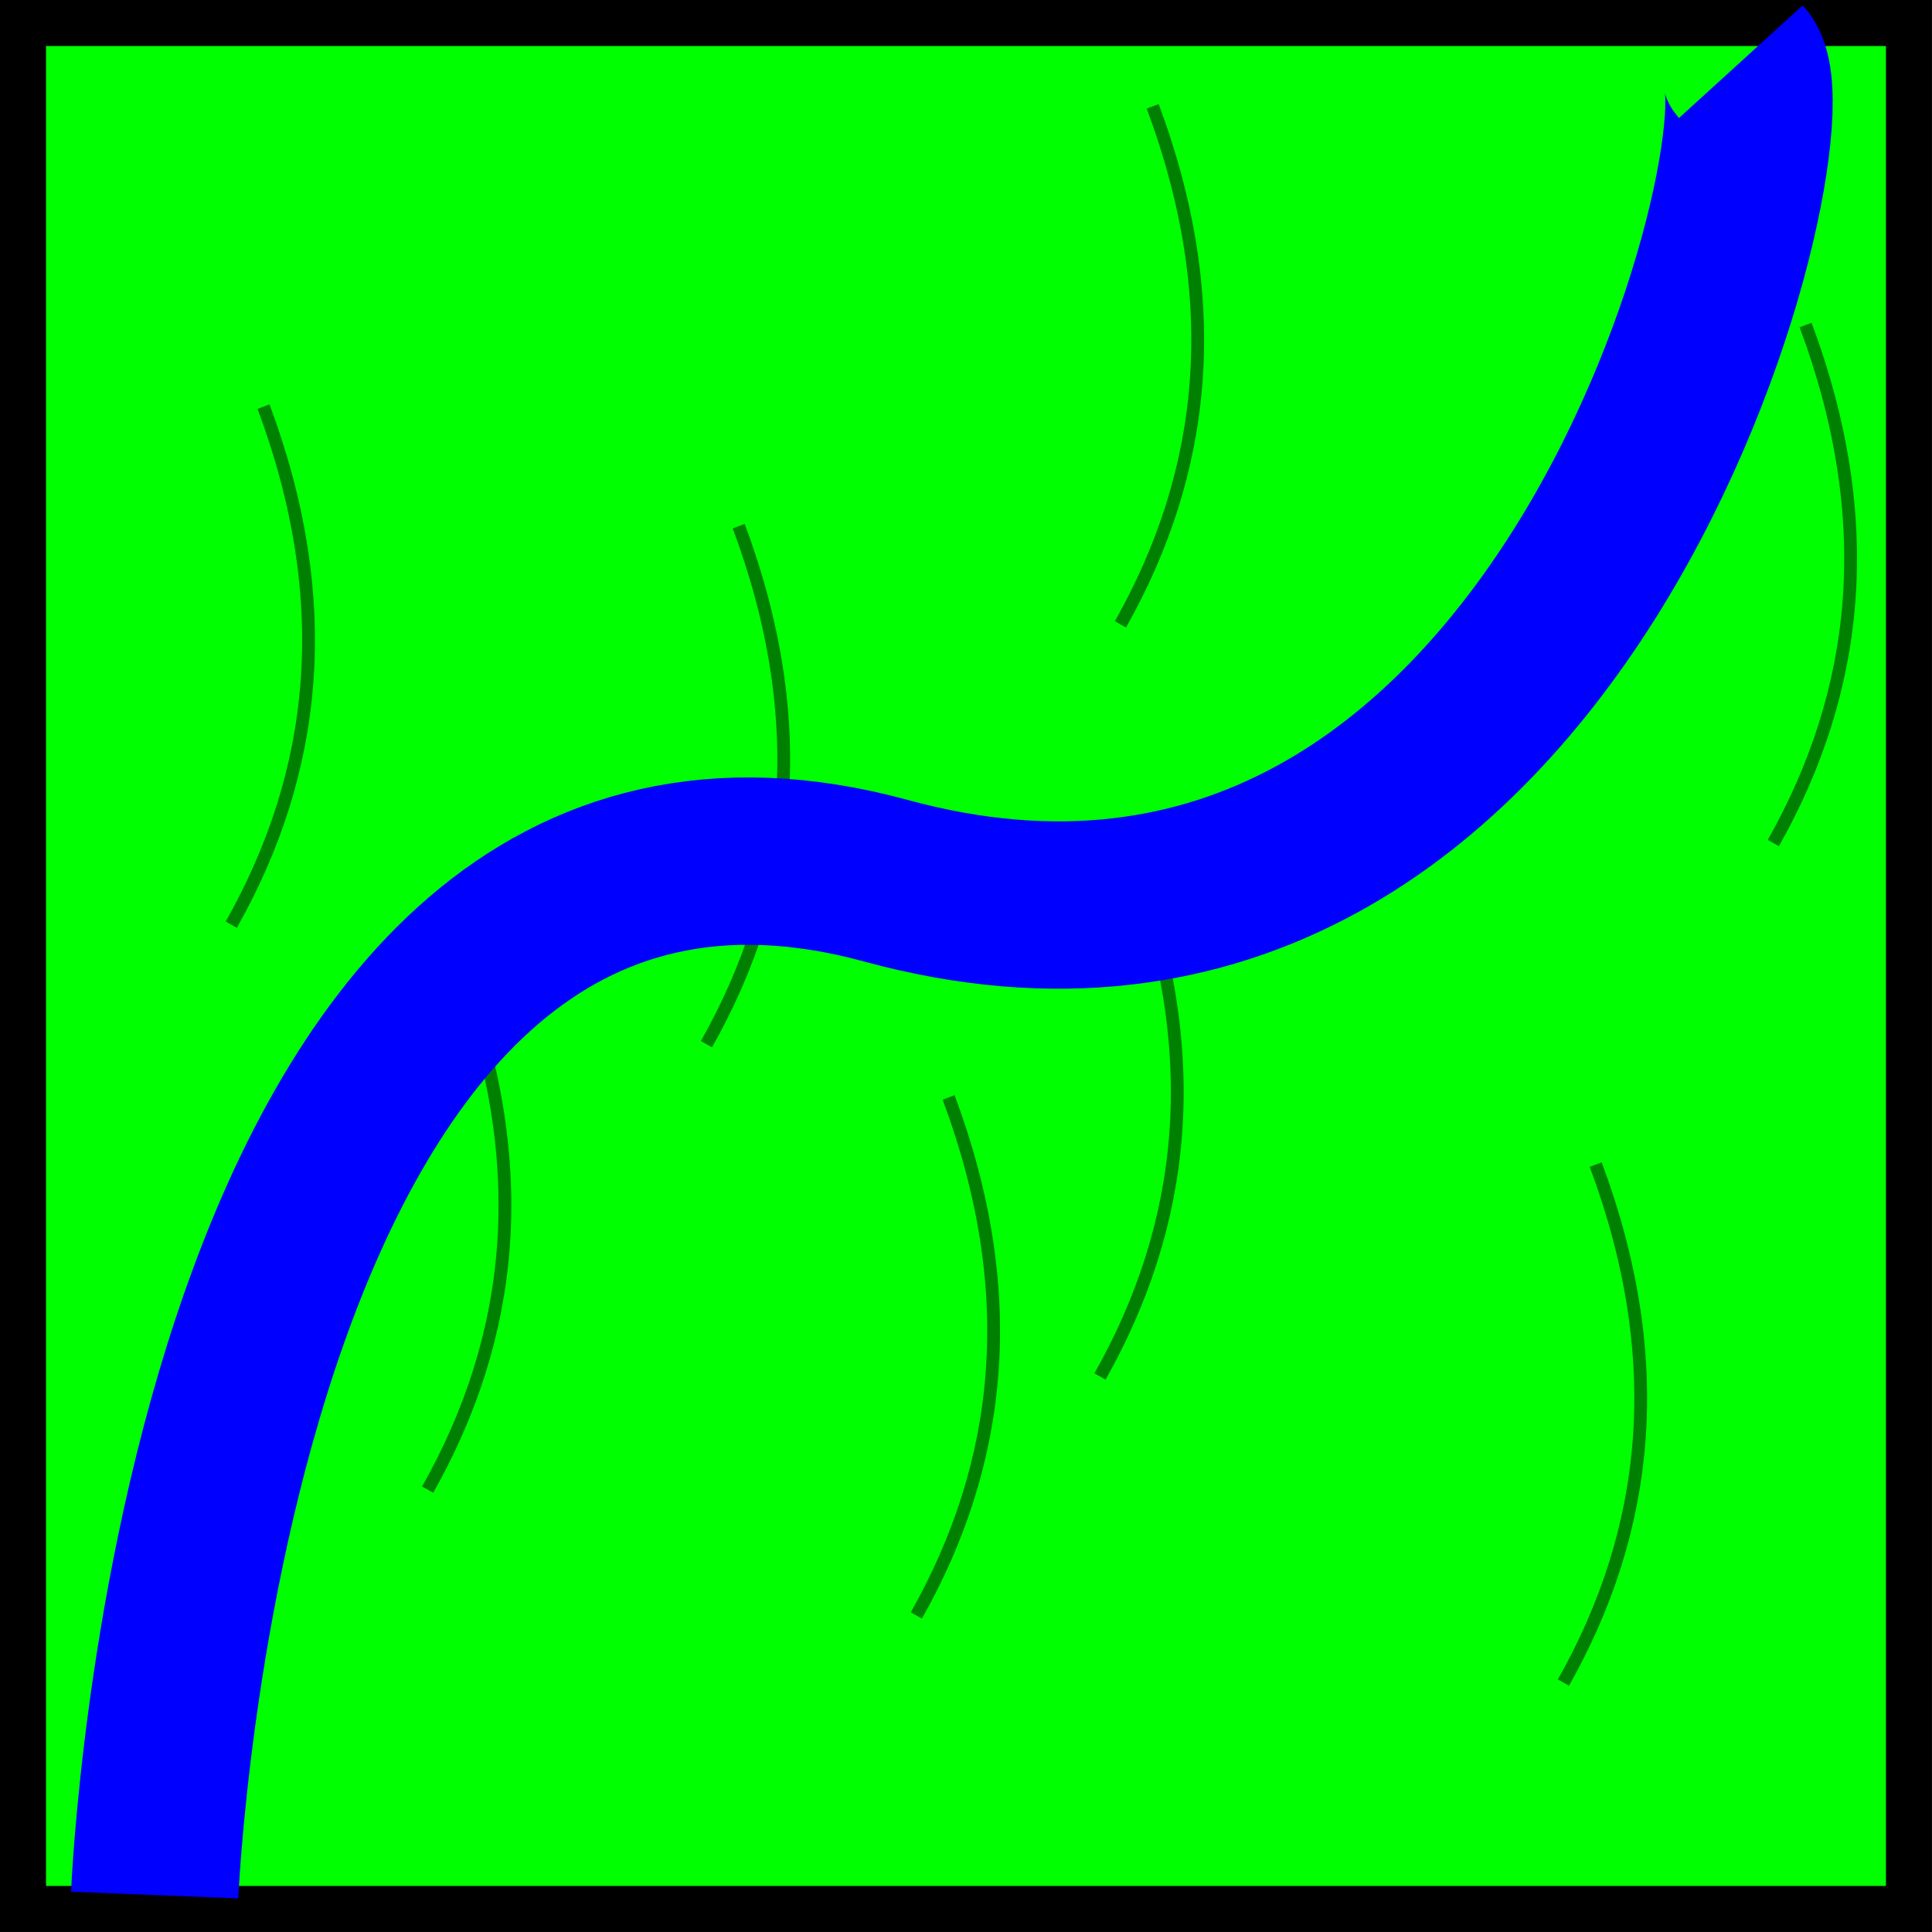
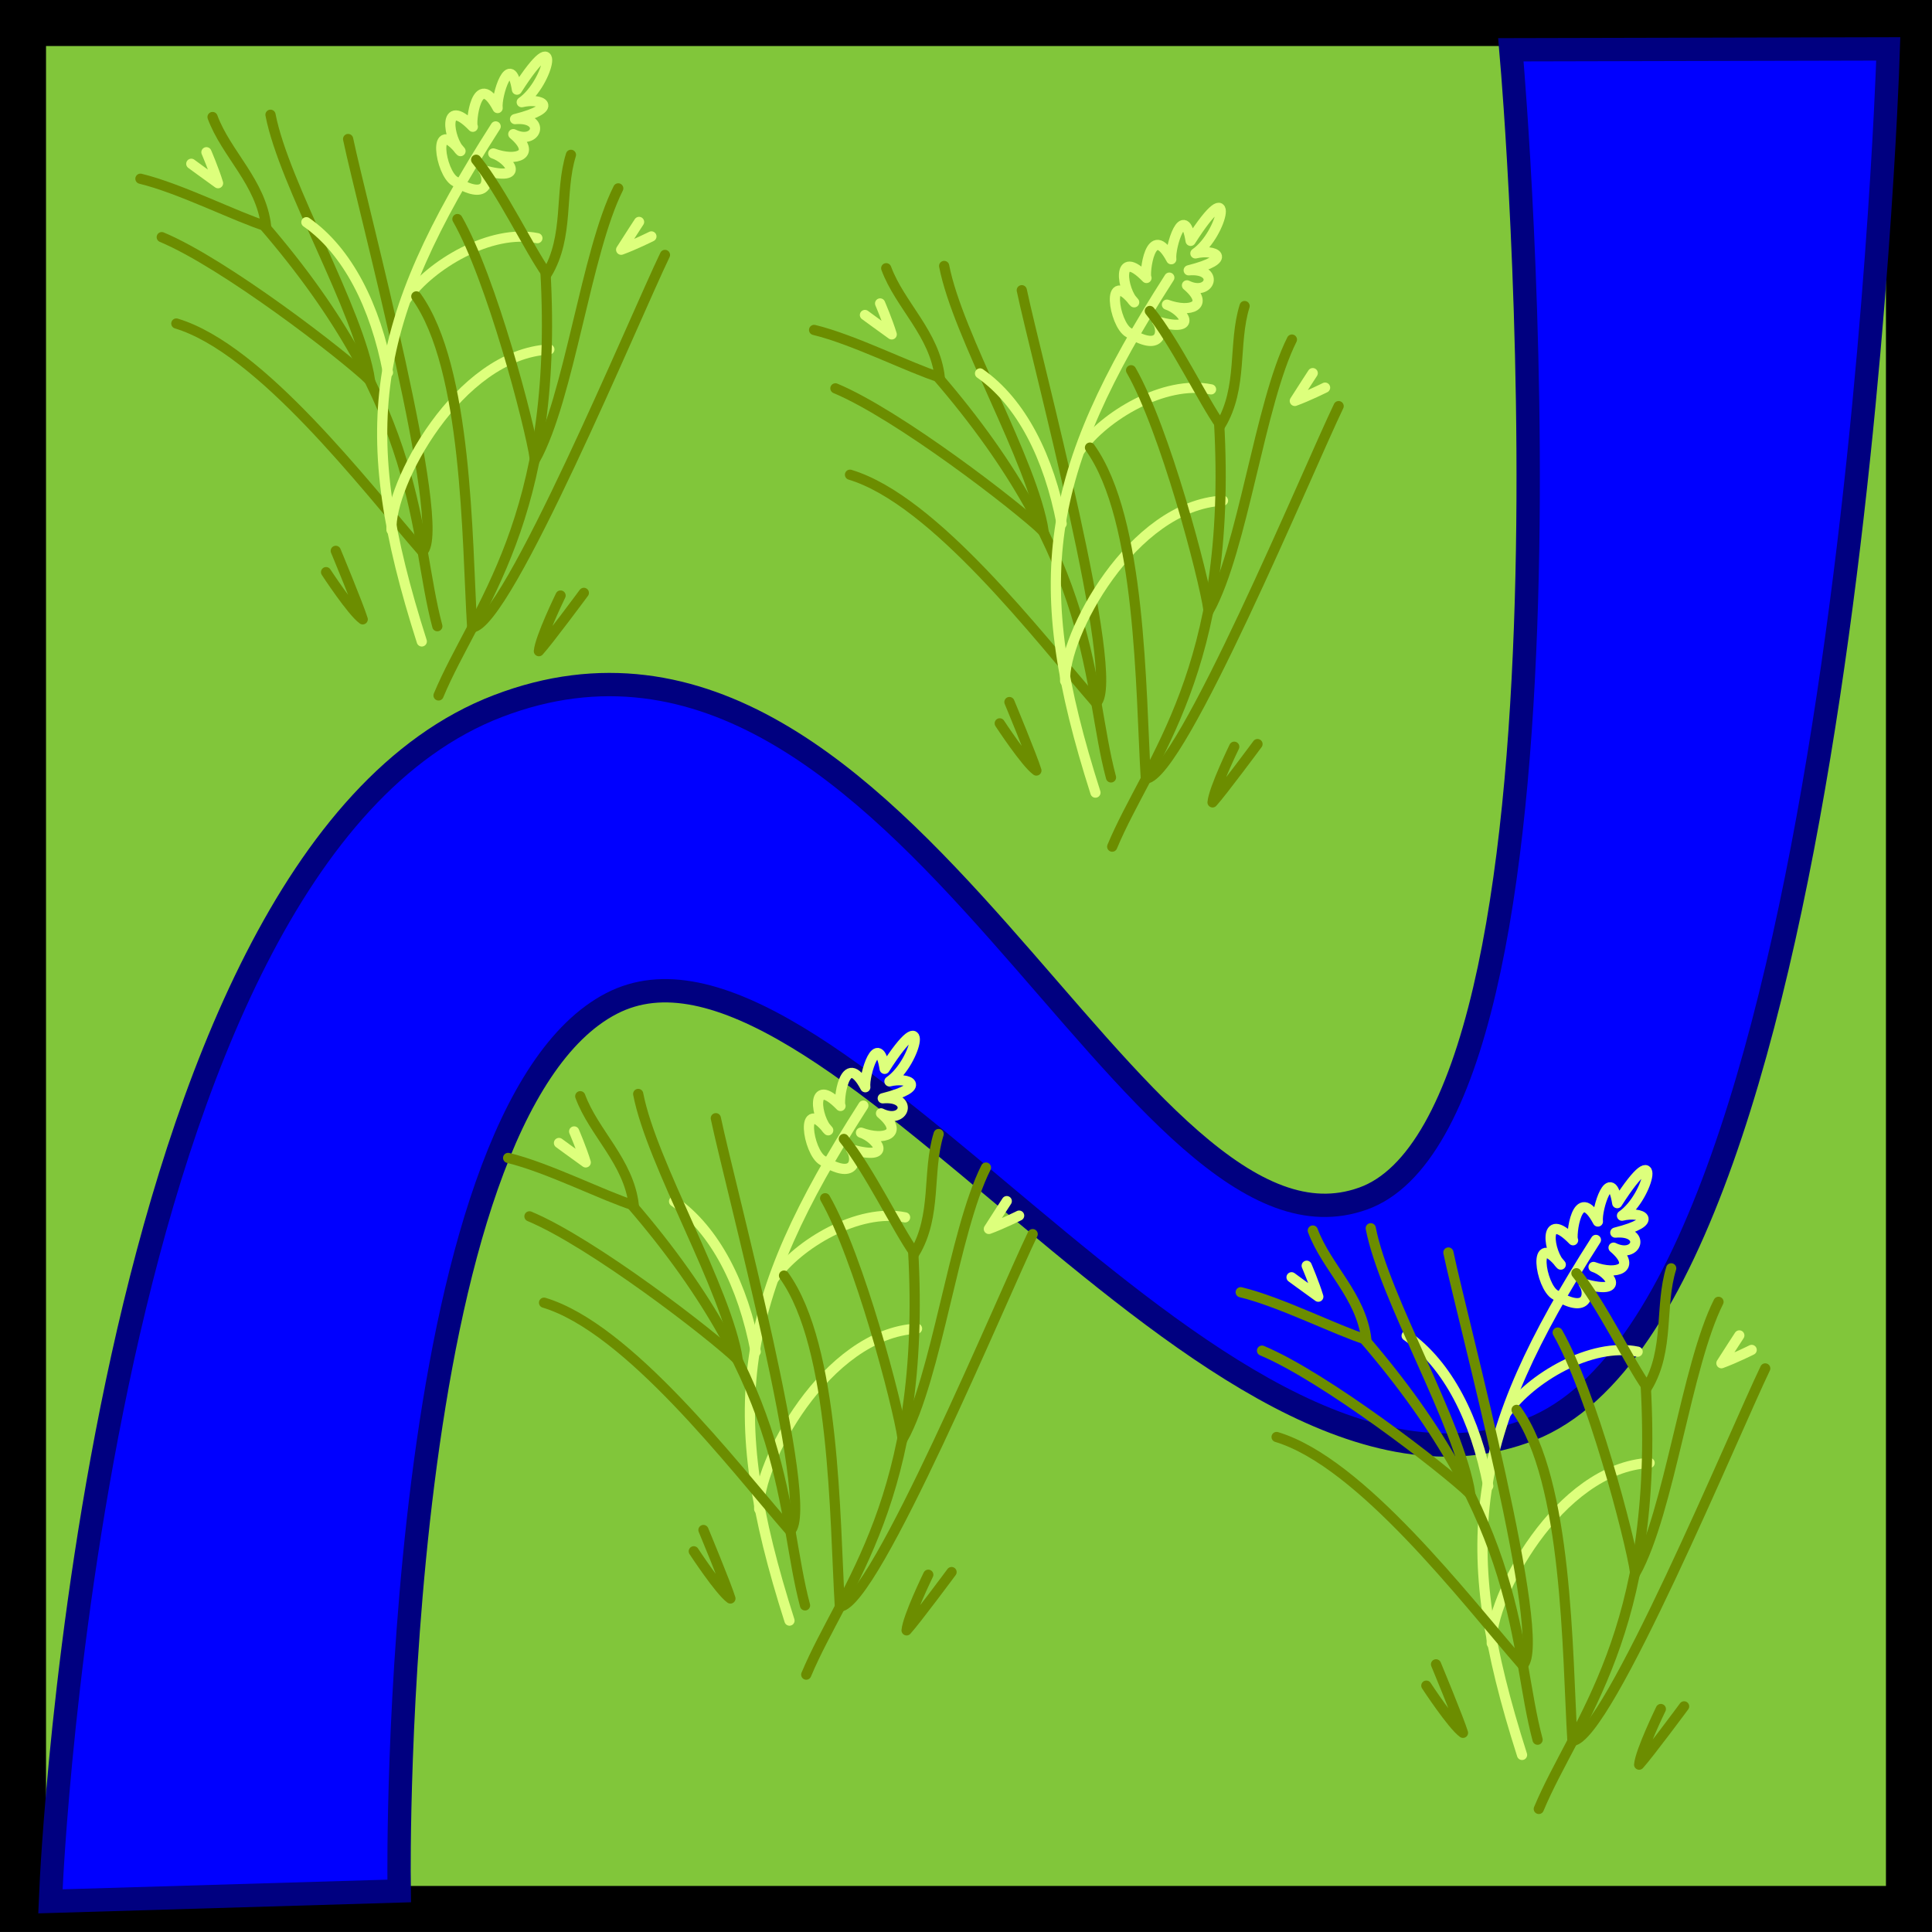
<svg xmlns="http://www.w3.org/2000/svg" width="38.775mm" height="38.775mm" viewBox="0 0 38.775 38.775" version="1.1" id="svg1240">
  <defs id="defs1237" />
  <g id="layer1" transform="translate(-15.50229,-20.92875)">
    <g id="g2115" transform="matrix(0.9693675,0,0,0.9693675,8.152942,-0.2894031)">
-       <g id="g1888" transform="translate(-39.77869,-31.21839)">
-         <g id="g2085-3" transform="translate(0.1395263,31.21839)">
-           <rect style="fill:#00ff00;stroke:#000000;stroke-width:0.953" id="rect61-3-6" width="39.047" height="39.047" x="47.697" y="22.365" />
-           <path style="fill:none;stroke:#008000;stroke-width:0.265px;stroke-linecap:butt;stroke-linejoin:miter;stroke-opacity:1" d="m 56.075,52.73 c 1.776,-3.146 2.181,-6.671 0.668,-10.725 m 13.252,8.382 c 1.776,-3.146 2.181,-6.671 0.668,-10.725 m -8.816,3.845 c 1.776,-3.146 2.181,-6.671 0.668,-10.725 m -10.506,8.251 c 1.776,-3.146 2.181,-6.671 0.668,-10.725 m 31.259,9.035 c 1.776,-3.146 2.181,-6.671 0.668,-10.725 m -5.014,28.107 c 1.776,-3.146 2.181,-6.671 0.668,-10.725 M 70.418,34.815 C 72.194,31.669 72.599,28.145 71.086,24.09 m -4.893,31.245 c 1.776,-3.146 2.181,-6.671 0.668,-10.725" id="path1996-7" />
+       <rect style="fill:#81c63a;stroke:#000000;stroke-width:0.953;fill-opacity:1" id="rect61-3" width="39.047" height="39.047" x="8.058" y="22.365" />
+       <g id="g18515-2" transform="matrix(0.7961974,0,0,0.7961974,136.8346,-139.7092)" style="display:inline">
+         <g id="g21695" transform="translate(-0.4977534,-5.872091)">
+           <g id="g18071-3-9" style="display:inline" transform="rotate(-37.5794,-157.5756,222.8598)">
+             <path style="fill:none;stroke:#6c8d00;stroke-width:0.265;stroke-linecap:round;stroke-linejoin:miter;stroke-dasharray:none;stroke-opacity:1" d="m -153.898,218.607 c 1.336,1.861 1.316,6.312 1.452,8.609 0.907,-0.052 4.235,-8.073 5.014,-9.687" id="path17783-2-3" />
+             <path style="fill:none;stroke:#6c8d00;stroke-width:0.265;stroke-linecap:round;stroke-linejoin:miter;stroke-dasharray:none;stroke-opacity:1" d="m -152.829,216.596 c 0.877,1.534 1.875,5.303 2.019,6.26 0.894,-1.634 1.327,-5.393 2.163,-7.058" id="path17785-0-9" />
+             <path style="fill:none;stroke:#6c8d00;stroke-width:0.265;stroke-linecap:round;stroke-linejoin:miter;stroke-dasharray:none;stroke-opacity:1" d="m -152.342,215.054 c 0.663,0.822 1.382,2.327 1.838,2.971 0.591,-0.988 0.321,-2.119 0.627,-3.099" id="path17787-6-0" />
+             <path style="fill:none;stroke:#6c8d00;stroke-width:0.265;stroke-linecap:round;stroke-linejoin:miter;stroke-dasharray:none;stroke-opacity:1" d="m -150.541,217.943 c 0.367,6.446 -1.822,8.748 -2.779,11.041" id="path17789-1-8" />
+           </g>
+           <g id="g18268-8">
+             <g id="g18275-5" transform="translate(0.2938426,-0.04545317)">
+               <path style="fill:none;stroke:#ddff7c;stroke-width:0.265;stroke-linecap:round;stroke-linejoin:miter;stroke-dasharray:none;stroke-opacity:1" d="m -151.166,225.559 c -1.755,-5.5 -1.362,-8.266 1.921,-13.392" id="path18115-0" />
+               <path style="fill:none;stroke:#ddff7c;stroke-width:0.265;stroke-linecap:round;stroke-linejoin:miter;stroke-dasharray:none;stroke-opacity:1" d="m -151.954,222.658 c -0.064,-1.143 1.724,-4.566 4.105,-4.692" id="path18117-9" />
+               <path style="fill:none;stroke:#ddff7c;stroke-width:0.265;stroke-linecap:round;stroke-linejoin:miter;stroke-dasharray:none;stroke-opacity:1" d="m -152.045,218.566 c -0.33,-1.733 -1.051,-3.159 -2.122,-3.908" id="path18119-6" />
+               <path style="fill:none;stroke:#ddff7c;stroke-width:0.265;stroke-linecap:round;stroke-linejoin:miter;stroke-dasharray:none;stroke-opacity:1" d="m -151.559,216.645 c 0.605,-0.866 2.179,-1.823 3.399,-1.572" id="path18121-3" />
+               <path style="fill:none;stroke:#ddff7c;stroke-width:0.265;stroke-linecap:round;stroke-linejoin:round;stroke-dasharray:none;stroke-opacity:1" d="m -150.3,213.597 c -0.387,-0.211 -0.619,-1.733 0.141,-0.788 -0.311,-0.282 -0.497,-1.472 0.32,-0.633 -0.065,-0.073 0.093,-1.525 0.645,-0.487 -0.041,-0.321 0.337,-1.51 0.503,-0.478 1.195,-1.872 0.848,-0.175 0.124,0.326 0.5,-0.121 1.035,0.135 -0.174,0.44 0.81,-0.07 0.58,0.699 -0.045,0.391 0.618,0.526 0.092,0.727 -0.521,0.502 0.397,0.128 0.889,0.75 -0.254,0.437 0.142,0.177 0.165,0.783 -0.618,0.357 z" id="path18123-8" />
+             </g>
+           </g>
+           <g id="g18071-5" transform="translate(3.439056,-0.1319439)">
+             <g id="g18281-6" transform="translate(-0.5555461,-1.933775)">
+               <path style="fill:none;stroke:#6c8d00;stroke-width:0.265;stroke-linecap:round;stroke-linejoin:miter;stroke-dasharray:none;stroke-opacity:1" d="m -153.898,218.607 c 1.336,1.861 1.316,6.312 1.452,8.609 0.907,-0.052 4.235,-8.073 5.014,-9.687" id="path17783-1" />
+               <path style="fill:none;stroke:#6c8d00;stroke-width:0.265;stroke-linecap:round;stroke-linejoin:miter;stroke-dasharray:none;stroke-opacity:1" d="m -152.829,216.596 c 0.877,1.534 1.875,5.303 2.019,6.26 0.894,-1.634 1.327,-5.393 2.163,-7.058" id="path17785-1" />
+               <path style="fill:none;stroke:#6c8d00;stroke-width:0.265;stroke-linecap:round;stroke-linejoin:miter;stroke-dasharray:none;stroke-opacity:1" d="m -152.342,215.054 c 0.663,0.822 1.382,2.327 1.838,2.971 0.591,-0.988 0.321,-2.119 0.627,-3.099" id="path17787-5" />
+               <path style="fill:none;stroke:#6c8d00;stroke-width:0.265;stroke-linecap:round;stroke-linejoin:miter;stroke-dasharray:none;stroke-opacity:1" d="m -150.541,217.943 c 0.367,6.446 -1.822,8.748 -2.779,11.041" id="path17789-9" />
+             </g>
+           </g>
+           <path style="fill:none;stroke:#ddff7c;stroke-width:0.265;stroke-linecap:round;stroke-linejoin:round;stroke-dasharray:none;stroke-opacity:1" d="m -156.866,213.093 c 0,0 0.413,0.303 0.696,0.505 -0.104,-0.345 -0.302,-0.805 -0.302,-0.805" id="path18283-8" />
+           <path style="display:inline;fill:none;stroke:#ddff7c;stroke-width:0.265;stroke-linecap:round;stroke-linejoin:round;stroke-dasharray:none;stroke-opacity:1" d="m -145.222,214.605 c 0,0 -0.28,0.429 -0.466,0.723 0.338,-0.122 0.787,-0.346 0.787,-0.346" id="path18283-5-4" />
+           <path style="display:inline;fill:none;stroke:#6c8d00;stroke-width:0.265;stroke-linecap:round;stroke-linejoin:round;stroke-dasharray:none;stroke-opacity:1" d="m -153.361,223.712 c 0,0 0.67,1.025 0.953,1.227 -0.104,-0.345 -0.701,-1.781 -0.701,-1.781" id="path18283-54-8" />
+           <path style="display:inline;fill:none;stroke:#6c8d00;stroke-width:0.265;stroke-linecap:round;stroke-linejoin:round;stroke-dasharray:none;stroke-opacity:1" d="m -147.263,224.32 c 0,0 -0.536,1.101 -0.564,1.447 0.243,-0.266 1.169,-1.516 1.169,-1.516" id="path18283-54-6-1" />
        </g>
-         <path style="fill:none;stroke:#0000ff;stroke-width:3.465;stroke-linecap:butt;stroke-linejoin:miter;stroke-dasharray:none;stroke-opacity:1" d="m 50.563,92.343 c 0,0 0.997,-24.857 15.14,-21.001 14.143,3.856 18.862,-15.682 17.7,-16.958" id="path2576-5" />
+       </g>
+       <path style="fill:#0000ff;stroke:#000080;stroke-width:0.966;stroke-linecap:round;paint-order:stroke markers fill;stop-color:#000000" d="m 8.879,61.005 c 0,0 0.914,-21.142 9.102,-24.274 8.187,-3.132 12.782,12.035 17.904,10.2 5.122,-1.834 3.24,-23.771 3.24,-23.771 l 7.301,-0.017 c 0,0 -0.86,25.603 -7.245,28.114 -6.385,2.511 -14.339,-11.249 -19.053,-8.805 -4.714,2.444 -4.525,18.353 -4.525,18.353 z" id="path15751" />
+       <g id="g21742" transform="translate(-0.9101703,2.696966)">
+         <path style="fill:none;stroke:#ddff7c;stroke-width:0.211;stroke-linecap:round;stroke-linejoin:round;stroke-dasharray:none;stroke-opacity:1" d="m 20.065,42.856 c 0,0 0.329,0.242 0.554,0.402 -0.082,-0.274 -0.24,-0.641 -0.24,-0.641" id="path18283-9" />
+         <path style="display:inline;fill:none;stroke:#ddff7c;stroke-width:0.211;stroke-linecap:round;stroke-linejoin:round;stroke-dasharray:none;stroke-opacity:1" d="m 29.336,44.06 c 0,0 -0.223,0.342 -0.371,0.576 0.269,-0.098 0.627,-0.276 0.627,-0.276" id="path18283-5-3" />
+         <path style="display:inline;fill:none;stroke:#6c8d00;stroke-width:0.211;stroke-linecap:round;stroke-linejoin:round;stroke-dasharray:none;stroke-opacity:1" d="m 22.856,51.31 c 0,0 0.533,0.816 0.758,0.977 -0.082,-0.274 -0.558,-1.418 -0.558,-1.418" id="path18283-54-68" />
+         <path style="display:inline;fill:none;stroke:#6c8d00;stroke-width:0.211;stroke-linecap:round;stroke-linejoin:round;stroke-dasharray:none;stroke-opacity:1" d="m 27.711,51.795 c 0,0 -0.427,0.876 -0.449,1.152 0.193,-0.212 0.931,-1.207 0.931,-1.207" id="path18283-54-6-0" />
+         <g id="g18268-5" transform="matrix(0.7961974,0,0,0.7961974,144.9614,-126.8082)">
+           <g id="g18275-9" transform="translate(0.2938426,-0.04545317)">
+             <path style="fill:none;stroke:#ddff7c;stroke-width:0.265;stroke-linecap:round;stroke-linejoin:miter;stroke-dasharray:none;stroke-opacity:1" d="m -151.166,225.559 c -1.755,-5.5 -1.362,-8.266 1.921,-13.392" id="path18115-46" />
+             <path style="fill:none;stroke:#ddff7c;stroke-width:0.265;stroke-linecap:round;stroke-linejoin:miter;stroke-dasharray:none;stroke-opacity:1" d="m -151.954,222.658 c -0.064,-1.143 1.724,-4.566 4.105,-4.692" id="path18117-92" />
+             <path style="fill:none;stroke:#ddff7c;stroke-width:0.265;stroke-linecap:round;stroke-linejoin:miter;stroke-dasharray:none;stroke-opacity:1" d="m -152.045,218.566 c -0.33,-1.733 -1.051,-3.159 -2.122,-3.908" id="path18119-2" />
+             <path style="fill:none;stroke:#ddff7c;stroke-width:0.265;stroke-linecap:round;stroke-linejoin:miter;stroke-dasharray:none;stroke-opacity:1" d="m -151.559,216.645 c 0.605,-0.866 2.179,-1.823 3.399,-1.572" id="path18121-4" />
+             <path style="fill:none;stroke:#ddff7c;stroke-width:0.265;stroke-linecap:round;stroke-linejoin:round;stroke-dasharray:none;stroke-opacity:1" d="m -150.3,213.597 c -0.387,-0.211 -0.619,-1.733 0.141,-0.788 -0.311,-0.282 -0.497,-1.472 0.32,-0.633 -0.065,-0.073 0.093,-1.525 0.645,-0.487 -0.041,-0.321 0.337,-1.51 0.503,-0.478 1.195,-1.872 0.848,-0.175 0.124,0.326 0.5,-0.121 1.035,0.135 -0.174,0.44 0.81,-0.07 0.58,0.699 -0.045,0.391 0.618,0.526 0.092,0.727 -0.521,0.502 0.397,0.128 0.889,0.75 -0.254,0.437 0.142,0.177 0.165,0.783 -0.618,0.357 z" id="path18123-7" />
+           </g>
+         </g>
+         <g id="g18071-7" transform="matrix(0.7961974,0,0,0.7961974,147.6996,-126.9133)">
+           <g id="g18281-5" transform="translate(-0.5555461,-1.933775)">
+             <path style="fill:none;stroke:#6c8d00;stroke-width:0.265;stroke-linecap:round;stroke-linejoin:miter;stroke-dasharray:none;stroke-opacity:1" d="m -153.898,218.607 c 1.336,1.861 1.316,6.312 1.452,8.609 0.907,-0.052 4.235,-8.073 5.014,-9.687" id="path17783-4" />
+             <path style="fill:none;stroke:#6c8d00;stroke-width:0.265;stroke-linecap:round;stroke-linejoin:miter;stroke-dasharray:none;stroke-opacity:1" d="m -152.829,216.596 c 0.877,1.534 1.875,5.303 2.019,6.26 0.894,-1.634 1.327,-5.393 2.163,-7.058" id="path17785-81" />
+             <path style="fill:none;stroke:#6c8d00;stroke-width:0.265;stroke-linecap:round;stroke-linejoin:miter;stroke-dasharray:none;stroke-opacity:1" d="m -152.342,215.054 c 0.663,0.822 1.382,2.327 1.838,2.971 0.591,-0.988 0.321,-2.119 0.627,-3.099" id="path17787-2" />
+             <path style="fill:none;stroke:#6c8d00;stroke-width:0.265;stroke-linecap:round;stroke-linejoin:miter;stroke-dasharray:none;stroke-opacity:1" d="m -150.541,217.943 c 0.367,6.446 -1.822,8.748 -2.779,11.041" id="path17789-8" />
+           </g>
+         </g>
+         <g id="g18071-3-0" style="display:inline" transform="matrix(0.6309936,-0.4855691,0.4855691,0.6309936,10.71551,-166.5048)">
+           <path style="fill:none;stroke:#6c8d00;stroke-width:0.265;stroke-linecap:round;stroke-linejoin:miter;stroke-dasharray:none;stroke-opacity:1" d="m -153.898,218.607 c 1.336,1.861 1.316,6.312 1.452,8.609 0.907,-0.052 4.235,-8.073 5.014,-9.687" id="path17783-2-9" />
+           <path style="fill:none;stroke:#6c8d00;stroke-width:0.265;stroke-linecap:round;stroke-linejoin:miter;stroke-dasharray:none;stroke-opacity:1" d="m -152.829,216.596 c 0.877,1.534 1.875,5.303 2.019,6.26 0.894,-1.634 1.327,-5.393 2.163,-7.058" id="path17785-0-2" />
+           <path style="fill:none;stroke:#6c8d00;stroke-width:0.265;stroke-linecap:round;stroke-linejoin:miter;stroke-dasharray:none;stroke-opacity:1" d="m -152.342,215.054 c 0.663,0.822 1.382,2.327 1.838,2.971 0.591,-0.988 0.321,-2.119 0.627,-3.099" id="path17787-6-5" />
+           <path style="fill:none;stroke:#6c8d00;stroke-width:0.265;stroke-linecap:round;stroke-linejoin:miter;stroke-dasharray:none;stroke-opacity:1" d="m -150.541,217.943 c 0.367,6.446 -1.822,8.748 -2.779,11.041" id="path17789-1-40" />
+         </g>
+       </g>
+       <g id="g18515-0" transform="matrix(0.7961974,0,0,0.7961974,150.3859,-141.254)" style="display:inline">
+         <g id="g18071-3-3" style="display:inline" transform="rotate(-37.5794,-157.5756,222.8598)">
+           <path style="fill:none;stroke:#6c8d00;stroke-width:0.265;stroke-linecap:round;stroke-linejoin:miter;stroke-dasharray:none;stroke-opacity:1" d="m -153.898,218.607 c 1.336,1.861 1.316,6.312 1.452,8.609 0.907,-0.052 4.235,-8.073 5.014,-9.687" id="path17783-2-0" />
+           <path style="fill:none;stroke:#6c8d00;stroke-width:0.265;stroke-linecap:round;stroke-linejoin:miter;stroke-dasharray:none;stroke-opacity:1" d="m -152.829,216.596 c 0.877,1.534 1.875,5.303 2.019,6.26 0.894,-1.634 1.327,-5.393 2.163,-7.058" id="path17785-0-4" />
+           <path style="fill:none;stroke:#6c8d00;stroke-width:0.265;stroke-linecap:round;stroke-linejoin:miter;stroke-dasharray:none;stroke-opacity:1" d="m -152.342,215.054 c 0.663,0.822 1.382,2.327 1.838,2.971 0.591,-0.988 0.321,-2.119 0.627,-3.099" id="path17787-6-4" />
+           <path style="fill:none;stroke:#6c8d00;stroke-width:0.265;stroke-linecap:round;stroke-linejoin:miter;stroke-dasharray:none;stroke-opacity:1" d="m -150.541,217.943 c 0.367,6.446 -1.822,8.748 -2.779,11.041" id="path17789-1-4" />
+         </g>
+         <g id="g18268-4">
+           <g id="g18275-7" transform="translate(0.2938426,-0.04545317)">
+             <path style="fill:none;stroke:#ddff7c;stroke-width:0.265;stroke-linecap:round;stroke-linejoin:miter;stroke-dasharray:none;stroke-opacity:1" d="m -151.166,225.559 c -1.755,-5.5 -1.362,-8.266 1.921,-13.392" id="path18115-6" />
+             <path style="fill:none;stroke:#ddff7c;stroke-width:0.265;stroke-linecap:round;stroke-linejoin:miter;stroke-dasharray:none;stroke-opacity:1" d="m -151.954,222.658 c -0.064,-1.143 1.724,-4.566 4.105,-4.692" id="path18117-3" />
+             <path style="fill:none;stroke:#ddff7c;stroke-width:0.265;stroke-linecap:round;stroke-linejoin:miter;stroke-dasharray:none;stroke-opacity:1" d="m -152.045,218.566 c -0.33,-1.733 -1.051,-3.159 -2.122,-3.908" id="path18119-1" />
+             <path style="fill:none;stroke:#ddff7c;stroke-width:0.265;stroke-linecap:round;stroke-linejoin:miter;stroke-dasharray:none;stroke-opacity:1" d="m -151.559,216.645 c 0.605,-0.866 2.179,-1.823 3.399,-1.572" id="path18121-7" />
+             <path style="fill:none;stroke:#ddff7c;stroke-width:0.265;stroke-linecap:round;stroke-linejoin:round;stroke-dasharray:none;stroke-opacity:1" d="m -150.3,213.597 c -0.387,-0.211 -0.619,-1.733 0.141,-0.788 -0.311,-0.282 -0.497,-1.472 0.32,-0.633 -0.065,-0.073 0.093,-1.525 0.645,-0.487 -0.041,-0.321 0.337,-1.51 0.503,-0.478 1.195,-1.872 0.848,-0.175 0.124,0.326 0.5,-0.121 1.035,0.135 -0.174,0.44 0.81,-0.07 0.58,0.699 -0.045,0.391 0.618,0.526 0.092,0.727 -0.521,0.502 0.397,0.128 0.889,0.75 -0.254,0.437 0.142,0.177 0.165,0.783 -0.618,0.357 z" id="path18123-5" />
+           </g>
+         </g>
+         <g id="g18071-9" transform="translate(3.439056,-0.1319439)">
+           <g id="g18281-62" transform="translate(-0.5555461,-1.933775)">
+             <path style="fill:none;stroke:#6c8d00;stroke-width:0.265;stroke-linecap:round;stroke-linejoin:miter;stroke-dasharray:none;stroke-opacity:1" d="m -153.898,218.607 c 1.336,1.861 1.316,6.312 1.452,8.609 0.907,-0.052 4.235,-8.073 5.014,-9.687" id="path17783-17" />
+             <path style="fill:none;stroke:#6c8d00;stroke-width:0.265;stroke-linecap:round;stroke-linejoin:miter;stroke-dasharray:none;stroke-opacity:1" d="m -152.829,216.596 c 0.877,1.534 1.875,5.303 2.019,6.26 0.894,-1.634 1.327,-5.393 2.163,-7.058" id="path17785-8" />
+             <path style="fill:none;stroke:#6c8d00;stroke-width:0.265;stroke-linecap:round;stroke-linejoin:miter;stroke-dasharray:none;stroke-opacity:1" d="m -152.342,215.054 c 0.663,0.822 1.382,2.327 1.838,2.971 0.591,-0.988 0.321,-2.119 0.627,-3.099" id="path17787-57" />
+             <path style="fill:none;stroke:#6c8d00;stroke-width:0.265;stroke-linecap:round;stroke-linejoin:miter;stroke-dasharray:none;stroke-opacity:1" d="m -150.541,217.943 c 0.367,6.446 -1.822,8.748 -2.779,11.041" id="path17789-4" />
+           </g>
+         </g>
+         <path style="fill:none;stroke:#ddff7c;stroke-width:0.265;stroke-linecap:round;stroke-linejoin:round;stroke-dasharray:none;stroke-opacity:1" d="m -156.866,213.093 c 0,0 0.413,0.303 0.696,0.505 -0.104,-0.345 -0.302,-0.805 -0.302,-0.805" id="path18283-1" />
+         <path style="display:inline;fill:none;stroke:#ddff7c;stroke-width:0.265;stroke-linecap:round;stroke-linejoin:round;stroke-dasharray:none;stroke-opacity:1" d="m -145.222,214.605 c 0,0 -0.28,0.429 -0.466,0.723 0.338,-0.122 0.787,-0.346 0.787,-0.346" id="path18283-5-8" />
+         <path style="display:inline;fill:none;stroke:#6c8d00;stroke-width:0.265;stroke-linecap:round;stroke-linejoin:round;stroke-dasharray:none;stroke-opacity:1" d="m -153.361,223.712 c 0,0 0.67,1.025 0.953,1.227 -0.104,-0.345 -0.701,-1.781 -0.701,-1.781" id="path18283-54-5" />
+         <path style="display:inline;fill:none;stroke:#6c8d00;stroke-width:0.265;stroke-linecap:round;stroke-linejoin:round;stroke-dasharray:none;stroke-opacity:1" d="m -147.263,224.32 c 0,0 -0.536,1.101 -0.564,1.447 0.243,-0.266 1.169,-1.516 1.169,-1.516" id="path18283-54-6-9" />
+       </g>
+       <g id="g18515-7" transform="matrix(0.7961974,0,0,0.7961974,159.2182,-121.3307)" style="display:inline">
+         <g id="g18268-89">
+           <g id="g18275-6" transform="translate(0.2938426,-0.04545317)">
+             <path style="fill:none;stroke:#ddff7c;stroke-width:0.265;stroke-linecap:round;stroke-linejoin:miter;stroke-dasharray:none;stroke-opacity:1" d="m -151.166,225.559 c -1.755,-5.5 -1.362,-8.266 1.921,-13.392" id="path18115-4" />
+             <path style="fill:none;stroke:#ddff7c;stroke-width:0.265;stroke-linecap:round;stroke-linejoin:miter;stroke-dasharray:none;stroke-opacity:1" d="m -151.954,222.658 c -0.064,-1.143 1.724,-4.566 4.105,-4.692" id="path18117-33" />
+             <path style="fill:none;stroke:#ddff7c;stroke-width:0.265;stroke-linecap:round;stroke-linejoin:miter;stroke-dasharray:none;stroke-opacity:1" d="m -152.045,218.566 c -0.33,-1.733 -1.051,-3.159 -2.122,-3.908" id="path18119-3" />
+             <path style="fill:none;stroke:#ddff7c;stroke-width:0.265;stroke-linecap:round;stroke-linejoin:miter;stroke-dasharray:none;stroke-opacity:1" d="m -151.559,216.645 c 0.605,-0.866 2.179,-1.823 3.399,-1.572" id="path18121-8" />
+             <path style="fill:none;stroke:#ddff7c;stroke-width:0.265;stroke-linecap:round;stroke-linejoin:round;stroke-dasharray:none;stroke-opacity:1" d="m -150.3,213.597 c -0.387,-0.211 -0.619,-1.733 0.141,-0.788 -0.311,-0.282 -0.497,-1.472 0.32,-0.633 -0.065,-0.073 0.093,-1.525 0.645,-0.487 -0.041,-0.321 0.337,-1.51 0.503,-0.478 1.195,-1.872 0.848,-0.175 0.124,0.326 0.5,-0.121 1.035,0.135 -0.174,0.44 0.81,-0.07 0.58,0.699 -0.045,0.391 0.618,0.526 0.092,0.727 -0.521,0.502 0.397,0.128 0.889,0.75 -0.254,0.437 0.142,0.177 0.165,0.783 -0.618,0.357 z" id="path18123-6" />
+           </g>
+         </g>
+         <path style="fill:none;stroke:#ddff7c;stroke-width:0.265;stroke-linecap:round;stroke-linejoin:round;stroke-dasharray:none;stroke-opacity:1" d="m -156.866,213.093 c 0,0 0.413,0.303 0.696,0.505 -0.104,-0.345 -0.302,-0.805 -0.302,-0.805" id="path18283-7" />
+         <path style="display:inline;fill:none;stroke:#ddff7c;stroke-width:0.265;stroke-linecap:round;stroke-linejoin:round;stroke-dasharray:none;stroke-opacity:1" d="m -145.222,214.605 c 0,0 -0.28,0.429 -0.466,0.723 0.338,-0.122 0.787,-0.346 0.787,-0.346" id="path18283-5-6" />
+         <path style="display:inline;fill:none;stroke:#6c8d00;stroke-width:0.265;stroke-linecap:round;stroke-linejoin:round;stroke-dasharray:none;stroke-opacity:1" d="m -147.263,224.32 c 0,0 -0.536,1.101 -0.564,1.447 0.243,-0.266 1.169,-1.516 1.169,-1.516" id="path18283-54-6-3" />
+         <g id="g18071-3-5" style="display:inline" transform="rotate(-37.5794,-157.5756,222.8598)">
+           <path style="fill:none;stroke:#6c8d00;stroke-width:0.265;stroke-linecap:round;stroke-linejoin:miter;stroke-dasharray:none;stroke-opacity:1" d="m -153.898,218.607 c 1.336,1.861 1.316,6.312 1.452,8.609 0.907,-0.052 4.235,-8.073 5.014,-9.687" id="path17783-2-38" />
+           <path style="fill:none;stroke:#6c8d00;stroke-width:0.265;stroke-linecap:round;stroke-linejoin:miter;stroke-dasharray:none;stroke-opacity:1" d="m -152.829,216.596 c 0.877,1.534 1.875,5.303 2.019,6.26 0.894,-1.634 1.327,-5.393 2.163,-7.058" id="path17785-0-8" />
+           <path style="fill:none;stroke:#6c8d00;stroke-width:0.265;stroke-linecap:round;stroke-linejoin:miter;stroke-dasharray:none;stroke-opacity:1" d="m -152.342,215.054 c 0.663,0.822 1.382,2.327 1.838,2.971 0.591,-0.988 0.321,-2.119 0.627,-3.099" id="path17787-6-3" />
+           <path style="fill:none;stroke:#6c8d00;stroke-width:0.265;stroke-linecap:round;stroke-linejoin:miter;stroke-dasharray:none;stroke-opacity:1" d="m -150.541,217.943 c 0.367,6.446 -1.822,8.748 -2.779,11.041" id="path17789-1-1" />
+         </g>
+         <g id="g18071-0" transform="translate(3.439056,-0.1319439)">
+           <g id="g18281-4" transform="translate(-0.5555461,-1.933775)">
+             <path style="fill:none;stroke:#6c8d00;stroke-width:0.265;stroke-linecap:round;stroke-linejoin:miter;stroke-dasharray:none;stroke-opacity:1" d="m -153.898,218.607 c 1.336,1.861 1.316,6.312 1.452,8.609 0.907,-0.052 4.235,-8.073 5.014,-9.687" id="path17783-8" />
+             <path style="fill:none;stroke:#6c8d00;stroke-width:0.265;stroke-linecap:round;stroke-linejoin:miter;stroke-dasharray:none;stroke-opacity:1" d="m -152.829,216.596 c 0.877,1.534 1.875,5.303 2.019,6.26 0.894,-1.634 1.327,-5.393 2.163,-7.058" id="path17785-88" />
+             <path style="fill:none;stroke:#6c8d00;stroke-width:0.265;stroke-linecap:round;stroke-linejoin:miter;stroke-dasharray:none;stroke-opacity:1" d="m -152.342,215.054 c 0.663,0.822 1.382,2.327 1.838,2.971 0.591,-0.988 0.321,-2.119 0.627,-3.099" id="path17787-9" />
+             <path style="fill:none;stroke:#6c8d00;stroke-width:0.265;stroke-linecap:round;stroke-linejoin:miter;stroke-dasharray:none;stroke-opacity:1" d="m -150.541,217.943 c 0.367,6.446 -1.822,8.748 -2.779,11.041" id="path17789-7" />
+           </g>
+         </g>
+         <path style="display:inline;fill:none;stroke:#6c8d00;stroke-width:0.265;stroke-linecap:round;stroke-linejoin:round;stroke-dasharray:none;stroke-opacity:1" d="m -153.361,223.712 c 0,0 0.67,1.025 0.953,1.227 -0.104,-0.345 -0.701,-1.781 -0.701,-1.781" id="path18283-54-4" />
      </g>
    </g>
  </g>
</svg>
